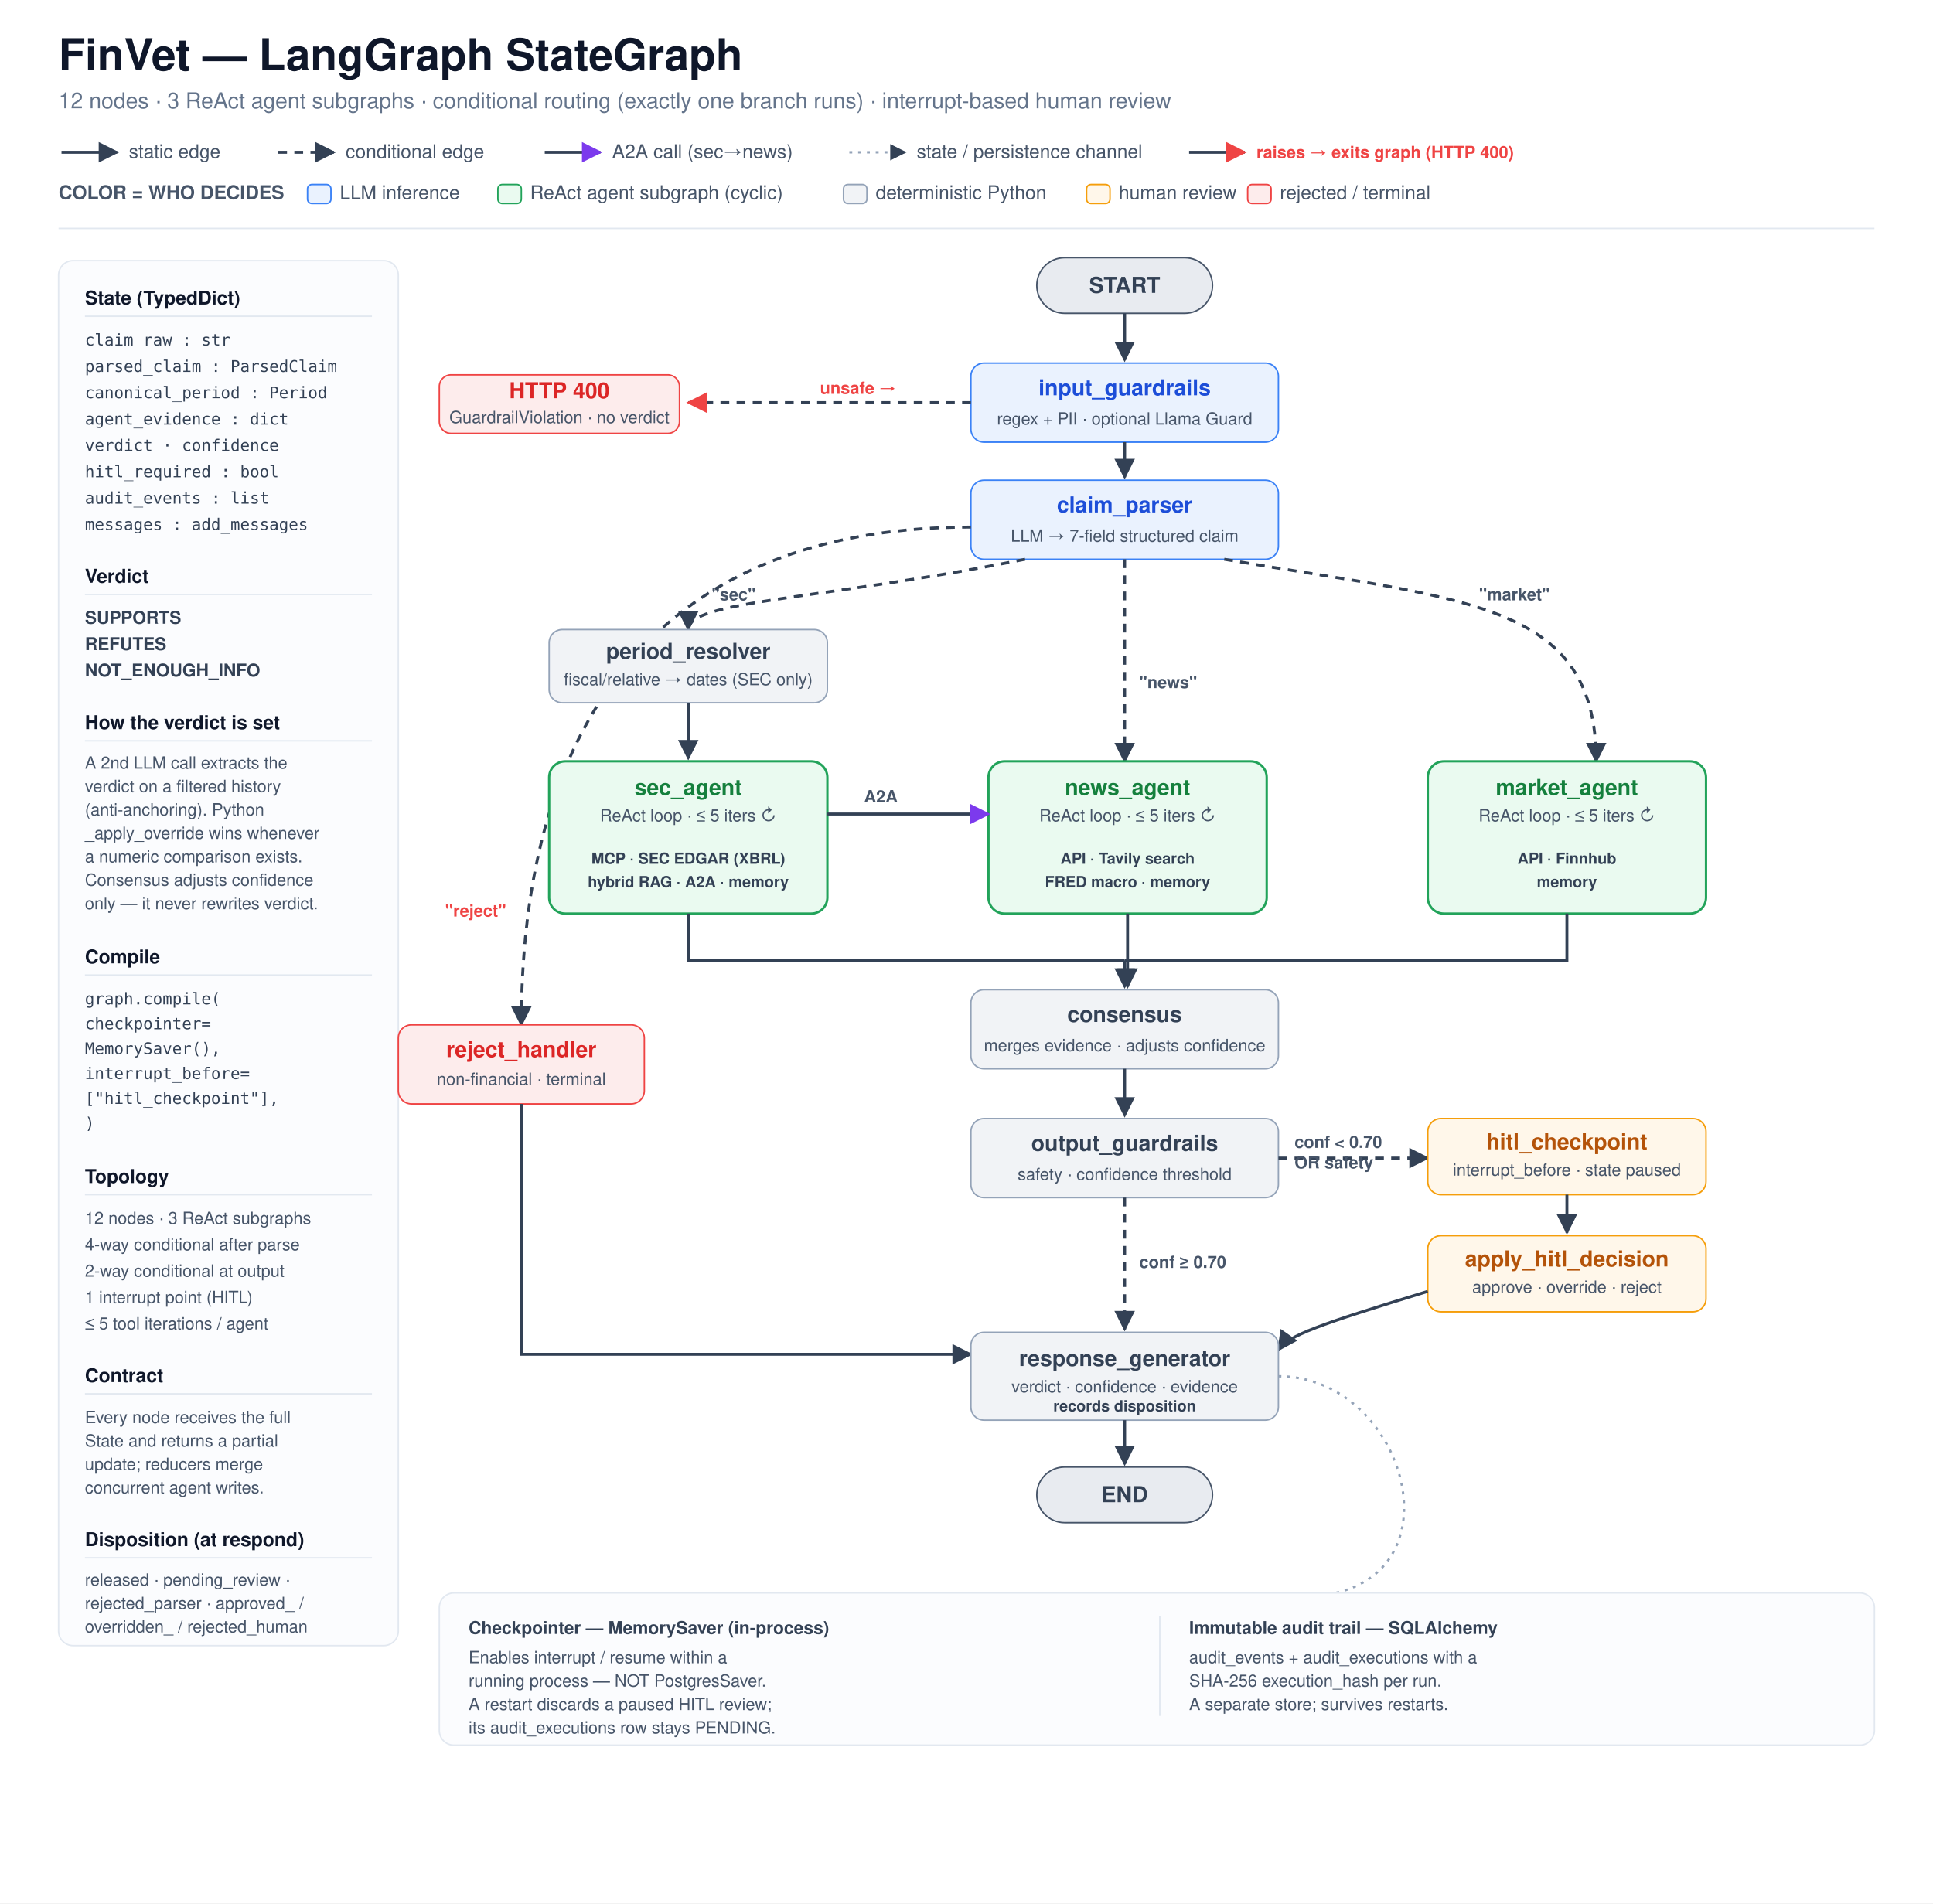
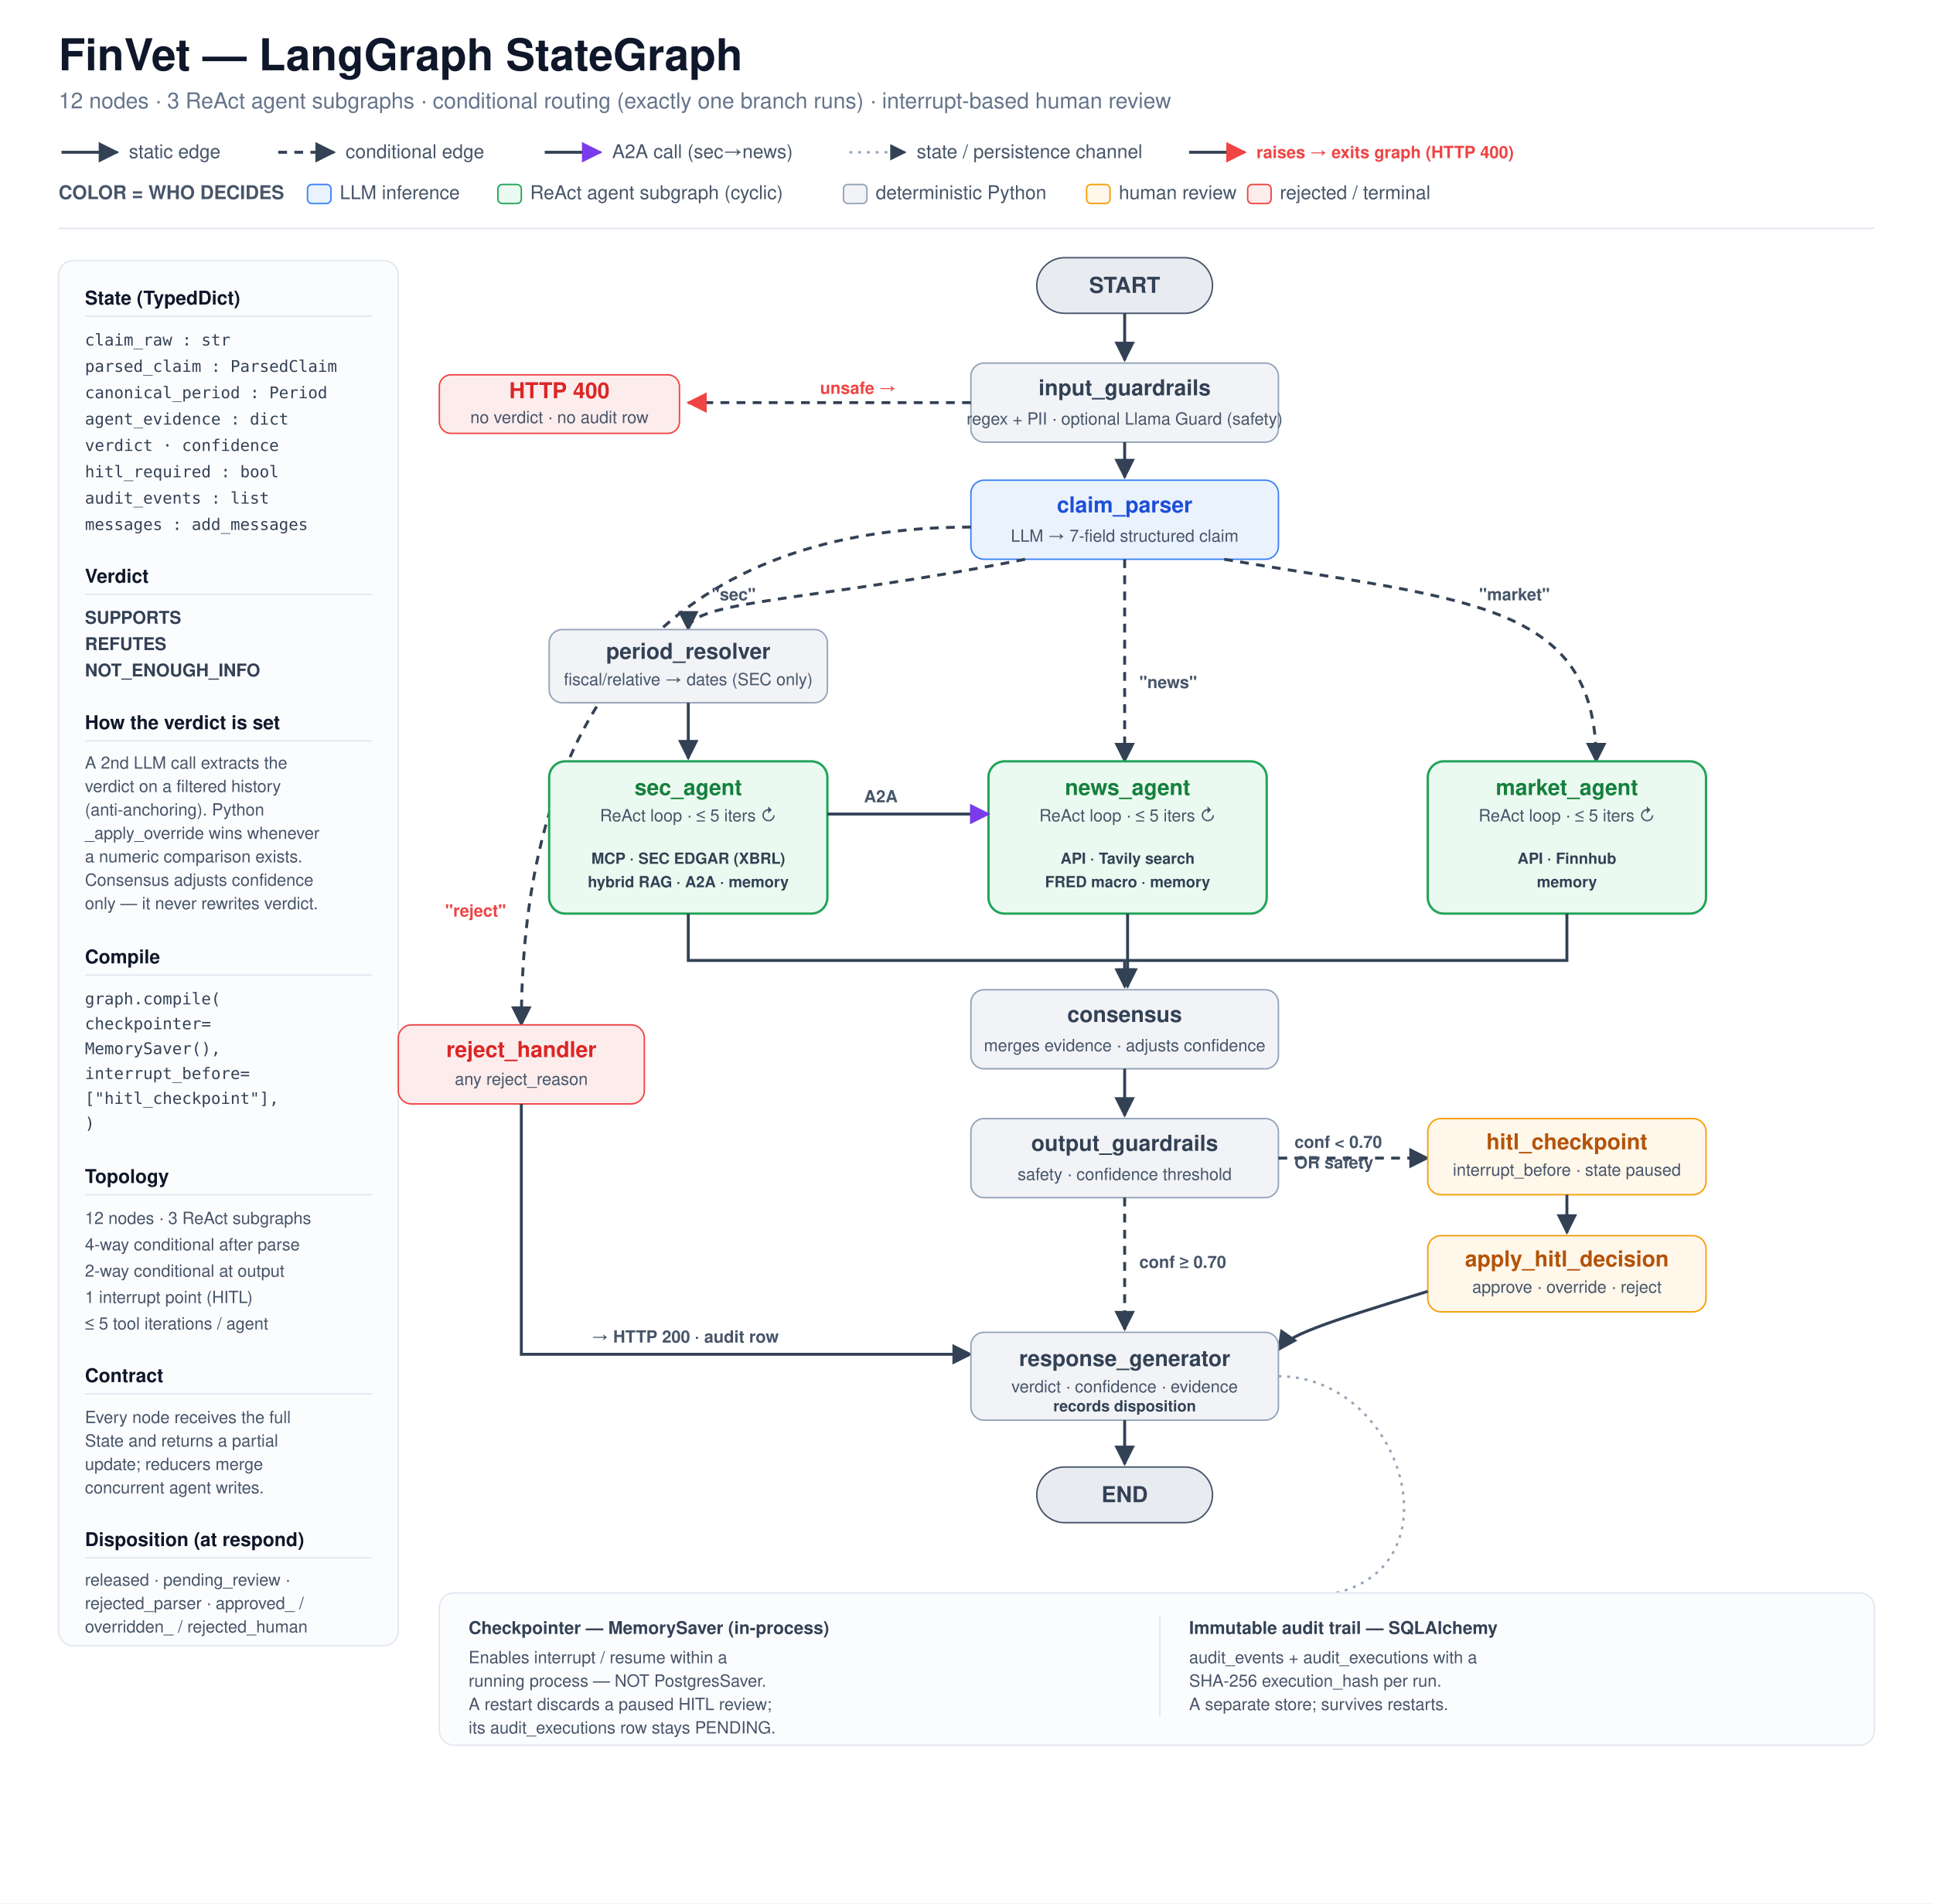
<svg xmlns="http://www.w3.org/2000/svg" viewBox="0 0 1320 1300" font-family="'Segoe UI',system-ui,-apple-system,Helvetica,Arial,sans-serif">
  <defs>
    <marker id="arr" viewBox="0 0 10 10" refX="9" refY="5" markerWidth="7" markerHeight="7" orient="auto-start-reverse">
      <path d="M0,0 L10,5 L0,10 z" fill="#334155" />
    </marker>
    <marker id="arrRed" viewBox="0 0 10 10" refX="9" refY="5" markerWidth="7" markerHeight="7" orient="auto-start-reverse">
      <path d="M0,0 L10,5 L0,10 z" fill="#ef4444" />
    </marker>
    <marker id="arrA2A" viewBox="0 0 10 10" refX="9" refY="5" markerWidth="7" markerHeight="7" orient="auto-start-reverse">
      <path d="M0,0 L10,5 L0,10 z" fill="#7c3aed" />
    </marker>
    <style>
      .title{font-size:30px;font-weight:800;fill:#0f172a}
      .sub{font-size:15px;fill:#64748b}
      .legk{font-size:13px;fill:#475569;font-weight:600}
      .leg{font-size:13px;fill:#475569}
      .nh{font-size:15px;font-weight:700}
      .ns{font-size:11.5px;fill:#475569}
      .badge{font-size:10.5px;font-weight:600;fill:#334155}
      .elbl{font-size:11.5px;fill:#475569;font-weight:600}
      .elblr{font-size:11.5px;fill:#ef4444;font-weight:600}
      .term{font-size:15px;font-weight:800;fill:#334155}
      .pt{font-size:13px;font-weight:800;fill:#0f172a}
      .pk{font-size:12px;font-weight:700;fill:#334155}
      .pv{font-size:11.5px;fill:#475569}
      .mono{font-size:11px;font-family:ui-monospace,Menlo,Consolas,monospace;fill:#334155}
      .edge{stroke:#334155;stroke-width:2;fill:none}
      .cond{stroke:#334155;stroke-width:2;fill:none;stroke-dasharray:6 5}
      .chan{stroke:#94a3b8;stroke-width:1.6;fill:none;stroke-dasharray:2 4}
    </style>
  </defs>
  <rect x="0" y="0" width="1320" height="1300" fill="#ffffff" />
  <text x="40" y="48" class="title">FinVet — LangGraph StateGraph</text>
  <text x="40" y="74" class="sub">12 nodes · 3 ReAct agent subgraphs · conditional routing (exactly one branch runs) · interrupt-based human review</text>
  <line x1="42" y1="104" x2="80" y2="104" class="edge" marker-end="url(#arr)" />
  <text x="88" y="108" class="leg">static edge</text>
  <line x1="190" y1="104" x2="228" y2="104" class="cond" marker-end="url(#arr)" />
  <text x="236" y="108" class="leg">conditional edge</text>
  <line x1="372" y1="104" x2="410" y2="104" class="edge" stroke="#7c3aed" marker-end="url(#arrA2A)" />
  <text x="418" y="108" class="leg">A2A call (sec→news)</text>
  <line x1="580" y1="104" x2="618" y2="104" class="chan" marker-end="url(#arr)" />
  <text x="626" y="108" class="leg">state / persistence channel</text>
  <line x1="812" y1="104" x2="850" y2="104" class="edge" stroke="#ef4444" marker-end="url(#arrRed)" />
  <text x="858" y="108" class="elblr">raises → exits graph (HTTP 400)</text>
  <text x="40" y="136" class="legk">COLOR = WHO DECIDES</text>
  <rect x="210" y="126" width="16" height="13" rx="3" fill="#eaf2fe" stroke="#3b82f6" />
  <text x="232" y="136" class="leg">LLM inference</text>
  <rect x="340" y="126" width="16" height="13" rx="3" fill="#eafaf0" stroke="#22a35a" />
  <text x="362" y="136" class="leg">ReAct agent subgraph (cyclic)</text>
  <rect x="576" y="126" width="16" height="13" rx="3" fill="#f1f3f6" stroke="#94a3b8" />
  <text x="598" y="136" class="leg">deterministic Python</text>
  <rect x="742" y="126" width="16" height="13" rx="3" fill="#fff7ea" stroke="#f59e0b" />
  <text x="764" y="136" class="leg">human review</text>
  <rect x="852" y="126" width="16" height="13" rx="3" fill="#fdecec" stroke="#ef4444" />
  <text x="874" y="136" class="leg">rejected / terminal</text>
  <line x1="40" y1="156" x2="1280" y2="156" stroke="#e2e8f0" stroke-width="1" />
  <rect x="40" y="178" width="232" height="946" rx="10" fill="#fbfcfe" stroke="#e2e8f0" />
  <text x="58" y="208" class="pt">State (TypedDict)</text>
  <line x1="58" y1="216" x2="254" y2="216" stroke="#e2e8f0" />
  <text x="58" y="236" class="mono">claim_raw : str</text>
  <text x="58" y="254" class="mono">parsed_claim : ParsedClaim</text>
  <text x="58" y="272" class="mono">canonical_period : Period</text>
  <text x="58" y="290" class="mono">agent_evidence : dict</text>
  <text x="58" y="308" class="mono">verdict · confidence</text>
  <text x="58" y="326" class="mono">hitl_required : bool</text>
  <text x="58" y="344" class="mono">audit_events : list</text>
  <text x="58" y="362" class="mono">messages : add_messages</text>
  <text x="58" y="398" class="pt">Verdict</text>
  <line x1="58" y1="406" x2="254" y2="406" stroke="#e2e8f0" />
  <text x="58" y="426" class="pk" fill="#16a34a">SUPPORTS</text>
  <text x="58" y="444" class="pk" fill="#dc2626">REFUTES</text>
  <text x="58" y="462" class="pk" fill="#64748b">NOT_ENOUGH_INFO</text>
  <text x="58" y="498" class="pt">How the verdict is set</text>
  <line x1="58" y1="506" x2="254" y2="506" stroke="#e2e8f0" />
  <text x="58" y="525" class="pv">A 2nd LLM call extracts the</text>
  <text x="58" y="541" class="pv">verdict on a filtered history</text>
  <text x="58" y="557" class="pv">(anti-anchoring). Python</text>
  <text x="58" y="573" class="pv">_apply_override wins whenever</text>
  <text x="58" y="589" class="pv">a numeric comparison exists.</text>
  <text x="58" y="605" class="pv">Consensus adjusts confidence</text>
  <text x="58" y="621" class="pv">only — it never rewrites verdict.</text>
  <text x="58" y="658" class="pt">Compile</text>
  <line x1="58" y1="666" x2="254" y2="666" stroke="#e2e8f0" />
  <text x="58" y="686" class="mono">graph.compile(</text>
  <text x="58" y="703" class="mono">  checkpointer=</text>
  <text x="58" y="720" class="mono">    MemorySaver(),</text>
  <text x="58" y="737" class="mono">  interrupt_before=</text>
  <text x="58" y="754" class="mono">    ["hitl_checkpoint"],</text>
  <text x="58" y="771" class="mono">)</text>
  <text x="58" y="808" class="pt">Topology</text>
  <line x1="58" y1="816" x2="254" y2="816" stroke="#e2e8f0" />
  <text x="58" y="836" class="pv">12 nodes · 3 ReAct subgraphs</text>
  <text x="58" y="854" class="pv">4-way conditional after parse</text>
  <text x="58" y="872" class="pv">2-way conditional at output</text>
  <text x="58" y="890" class="pv">1 interrupt point (HITL)</text>
  <text x="58" y="908" class="pv">≤ 5 tool iterations / agent</text>
  <text x="58" y="944" class="pt">Contract</text>
  <line x1="58" y1="952" x2="254" y2="952" stroke="#e2e8f0" />
  <text x="58" y="972" class="pv">Every node receives the full</text>
  <text x="58" y="988" class="pv">State and returns a partial</text>
  <text x="58" y="1004" class="pv">update; reducers merge</text>
  <text x="58" y="1020" class="pv">concurrent agent writes.</text>
  <text x="58" y="1056" class="pt">Disposition (at respond)</text>
  <line x1="58" y1="1064" x2="254" y2="1064" stroke="#e2e8f0" />
  <text x="58" y="1083" class="pv">released · pending_review ·</text>
  <text x="58" y="1099" class="pv">rejected_parser · approved_ /</text>
  <text x="58" y="1115" class="pv">overridden_ / rejected_human</text>
  <rect x="708" y="176" width="120" height="38" rx="19" fill="#e8ebf0" stroke="#475569" />
  <text x="768" y="200" text-anchor="middle" class="term">START</text>
  <line x1="768" y1="214" x2="768" y2="246" class="edge" marker-end="url(#arr)" />
-   <rect x="663" y="248" width="210" height="54" rx="9" fill="#eaf2fe" stroke="#3b82f6" />
-   <text x="768" y="270" text-anchor="middle" class="nh" fill="#1d4ed8">input_guardrails</text>
-   <text x="768" y="290" text-anchor="middle" class="ns">regex + PII · optional Llama Guard</text>
+   <rect x="663" y="248" width="210" height="54" rx="9" fill="#f1f3f6" stroke="#94a3b8" />
+   <text x="768" y="270" text-anchor="middle" class="nh" fill="#334155">input_guardrails</text>
+   <text x="768" y="290" text-anchor="middle" class="ns">regex + PII · optional Llama Guard (safety)</text>
  <path d="M663,275 H470" class="edge" stroke="#ef4444" stroke-dasharray="6 5" marker-end="url(#arrRed)" />
  <rect x="300" y="256" width="164" height="40" rx="8" fill="#fdecec" stroke="#ef4444" />
  <text x="382" y="272" text-anchor="middle" class="nh" fill="#dc2626" font-size="13">HTTP 400</text>
-   <text x="382" y="289" text-anchor="middle" class="ns" fill="#b91c1c">GuardrailViolation · no verdict</text>
+   <text x="382" y="289" text-anchor="middle" class="ns" fill="#b91c1c">no verdict · no audit row</text>
  <text x="560" y="269" class="elblr">unsafe →</text>
  <line x1="768" y1="302" x2="768" y2="326" class="edge" marker-end="url(#arr)" />
  <rect x="663" y="328" width="210" height="54" rx="9" fill="#eaf2fe" stroke="#3b82f6" />
  <text x="768" y="350" text-anchor="middle" class="nh" fill="#1d4ed8">claim_parser</text>
  <text x="768" y="370" text-anchor="middle" class="ns">LLM → 7-field structured claim</text>
  <path d="M700,382 C560,410 470,410 470,430" class="cond" marker-end="url(#arr)" />
  <text x="486" y="410" class="elbl">"sec"</text>
  <path d="M768,382 V520" class="cond" marker-end="url(#arr)" />
  <text x="778" y="470" class="elbl">"news"</text>
  <path d="M836,382 C1000,410 1090,410 1090,520" class="cond" marker-end="url(#arr)" />
  <text x="1010" y="410" class="elbl">"market"</text>
  <path d="M663,360 C470,360 356,470 356,700" class="cond" marker-end="url(#arr)" />
  <rect x="298" y="612" width="58" height="18" rx="4" fill="#ffffff" />
  <text x="304" y="626" class="elblr">"reject"</text>
  <rect x="375" y="430" width="190" height="50" rx="9" fill="#f1f3f6" stroke="#94a3b8" />
  <text x="470" y="450" text-anchor="middle" class="nh" fill="#334155" font-size="14">period_resolver</text>
  <text x="470" y="468" text-anchor="middle" class="ns">fiscal/relative → dates (SEC only)</text>
  <line x1="470" y1="480" x2="470" y2="518" class="edge" marker-end="url(#arr)" />
  <rect x="375" y="520" width="190" height="104" rx="11" fill="#eafaf0" stroke="#22a35a" stroke-width="1.6" />
  <text x="470" y="543" text-anchor="middle" class="nh" fill="#15803d">sec_agent</text>
  <text x="470" y="561" text-anchor="middle" class="ns">ReAct loop · ≤ 5 iters ↻</text>
  <text x="470" y="590" text-anchor="middle" class="badge">MCP · SEC EDGAR (XBRL)</text>
  <text x="470" y="606" text-anchor="middle" class="badge">hybrid RAG · A2A · memory</text>
  <rect x="675" y="520" width="190" height="104" rx="11" fill="#eafaf0" stroke="#22a35a" stroke-width="1.6" />
  <text x="770" y="543" text-anchor="middle" class="nh" fill="#15803d">news_agent</text>
  <text x="770" y="561" text-anchor="middle" class="ns">ReAct loop · ≤ 5 iters ↻</text>
  <text x="770" y="590" text-anchor="middle" class="badge">API · Tavily search</text>
  <text x="770" y="606" text-anchor="middle" class="badge">FRED macro · memory</text>
  <rect x="975" y="520" width="190" height="104" rx="11" fill="#eafaf0" stroke="#22a35a" stroke-width="1.6" />
  <text x="1070" y="543" text-anchor="middle" class="nh" fill="#15803d">market_agent</text>
  <text x="1070" y="561" text-anchor="middle" class="ns">ReAct loop · ≤ 5 iters ↻</text>
  <text x="1070" y="590" text-anchor="middle" class="badge">API · Finnhub</text>
  <text x="1070" y="606" text-anchor="middle" class="badge">memory</text>
  <line x1="565" y1="556" x2="675" y2="556" class="edge" stroke="#7c3aed" marker-end="url(#arrA2A)" />
  <text x="590" y="548" class="elbl" fill="#7c3aed">A2A</text>
  <path d="M470,624 V656 H768" class="edge" />
  <path d="M1070,624 V656 H768" class="edge" />
  <path d="M770,624 V674" class="edge" marker-end="url(#arr)" />
  <line x1="768" y1="656" x2="768" y2="674" class="edge" marker-end="url(#arr)" />
  <rect x="663" y="676" width="210" height="54" rx="9" fill="#f1f3f6" stroke="#94a3b8" />
  <text x="768" y="698" text-anchor="middle" class="nh" fill="#334155">consensus</text>
  <text x="768" y="718" text-anchor="middle" class="ns">merges evidence · adjusts confidence</text>
  <line x1="768" y1="730" x2="768" y2="762" class="edge" marker-end="url(#arr)" />
  <rect x="663" y="764" width="210" height="54" rx="9" fill="#f1f3f6" stroke="#94a3b8" />
  <text x="768" y="786" text-anchor="middle" class="nh" fill="#334155">output_guardrails</text>
  <text x="768" y="806" text-anchor="middle" class="ns">safety · confidence threshold</text>
  <path d="M873,791 H975" class="cond" marker-end="url(#arr)" />
  <text x="884" y="784" class="elbl">conf &lt; 0.70</text>
  <text x="884" y="798" class="elbl">OR safety</text>
  <path d="M768,818 V908" class="cond" marker-end="url(#arr)" />
  <text x="778" y="866" class="elbl">conf ≥ 0.70</text>
  <rect x="975" y="764" width="190" height="52" rx="9" fill="#fff7ea" stroke="#f59e0b" />
  <text x="1070" y="785" text-anchor="middle" class="nh" fill="#b45309" font-size="14">hitl_checkpoint</text>
  <text x="1070" y="803" text-anchor="middle" class="ns">interrupt_before · state paused</text>
  <line x1="1070" y1="816" x2="1070" y2="842" class="edge" marker-end="url(#arr)" />
  <rect x="975" y="844" width="190" height="52" rx="9" fill="#fff7ea" stroke="#f59e0b" />
  <text x="1070" y="865" text-anchor="middle" class="nh" fill="#b45309" font-size="14">apply_hitl_decision</text>
  <text x="1070" y="883" text-anchor="middle" class="ns">approve · override · reject</text>
  <path d="M975,882 C900,905 880,912 873,922" class="edge" marker-end="url(#arr)" />
  <rect x="272" y="700" width="168" height="54" rx="9" fill="#fdecec" stroke="#ef4444" />
  <text x="356" y="722" text-anchor="middle" class="nh" fill="#dc2626" font-size="14">reject_handler</text>
-   <text x="356" y="741" text-anchor="middle" class="ns">non-financial · terminal</text>
+   <text x="356" y="741" text-anchor="middle" class="ns">any reject_reason</text>
  <path d="M356,754 V925 H663" class="edge" marker-end="url(#arr)" />
+   <rect x="398" y="903" width="150" height="18" rx="4" fill="#ffffff" />
+   <text x="404" y="917" class="elbl">→ HTTP 200 · audit row</text>
  <rect x="663" y="910" width="210" height="60" rx="9" fill="#f1f3f6" stroke="#94a3b8" />
  <text x="768" y="933" text-anchor="middle" class="nh" fill="#334155">response_generator</text>
  <text x="768" y="951" text-anchor="middle" class="ns">verdict · confidence · evidence</text>
  <text x="768" y="964" text-anchor="middle" class="badge">records disposition</text>
  <line x1="768" y1="970" x2="768" y2="1000" class="edge" marker-end="url(#arr)" />
  <rect x="708" y="1002" width="120" height="38" rx="19" fill="#e8ebf0" stroke="#475569" />
  <text x="768" y="1026" text-anchor="middle" class="term">END</text>
  <path d="M873,940 C960,940 1000,1080 900,1090" class="chan" />
  <rect x="300" y="1088" width="980" height="104" rx="10" fill="#fbfcfe" stroke="#e2e8f0" />
  <text x="320" y="1116" class="pk" fill="#b45309">Checkpointer — MemorySaver (in-process)</text>
  <text x="320" y="1136" class="pv">Enables interrupt / resume within a</text>
  <text x="320" y="1152" class="pv">running process — NOT PostgresSaver.</text>
  <text x="320" y="1168" class="pv">A restart discards a paused HITL review;</text>
  <text x="320" y="1184" class="pv">its audit_executions row stays PENDING.</text>
  <line x1="792" y1="1104" x2="792" y2="1172" stroke="#e2e8f0" />
  <text x="812" y="1116" class="pk" fill="#334155">Immutable audit trail — SQLAlchemy</text>
  <text x="812" y="1136" class="pv">audit_events + audit_executions with a</text>
  <text x="812" y="1152" class="pv">SHA-256 execution_hash per run.</text>
  <text x="812" y="1168" class="pv">A separate store; survives restarts.</text>
</svg>
